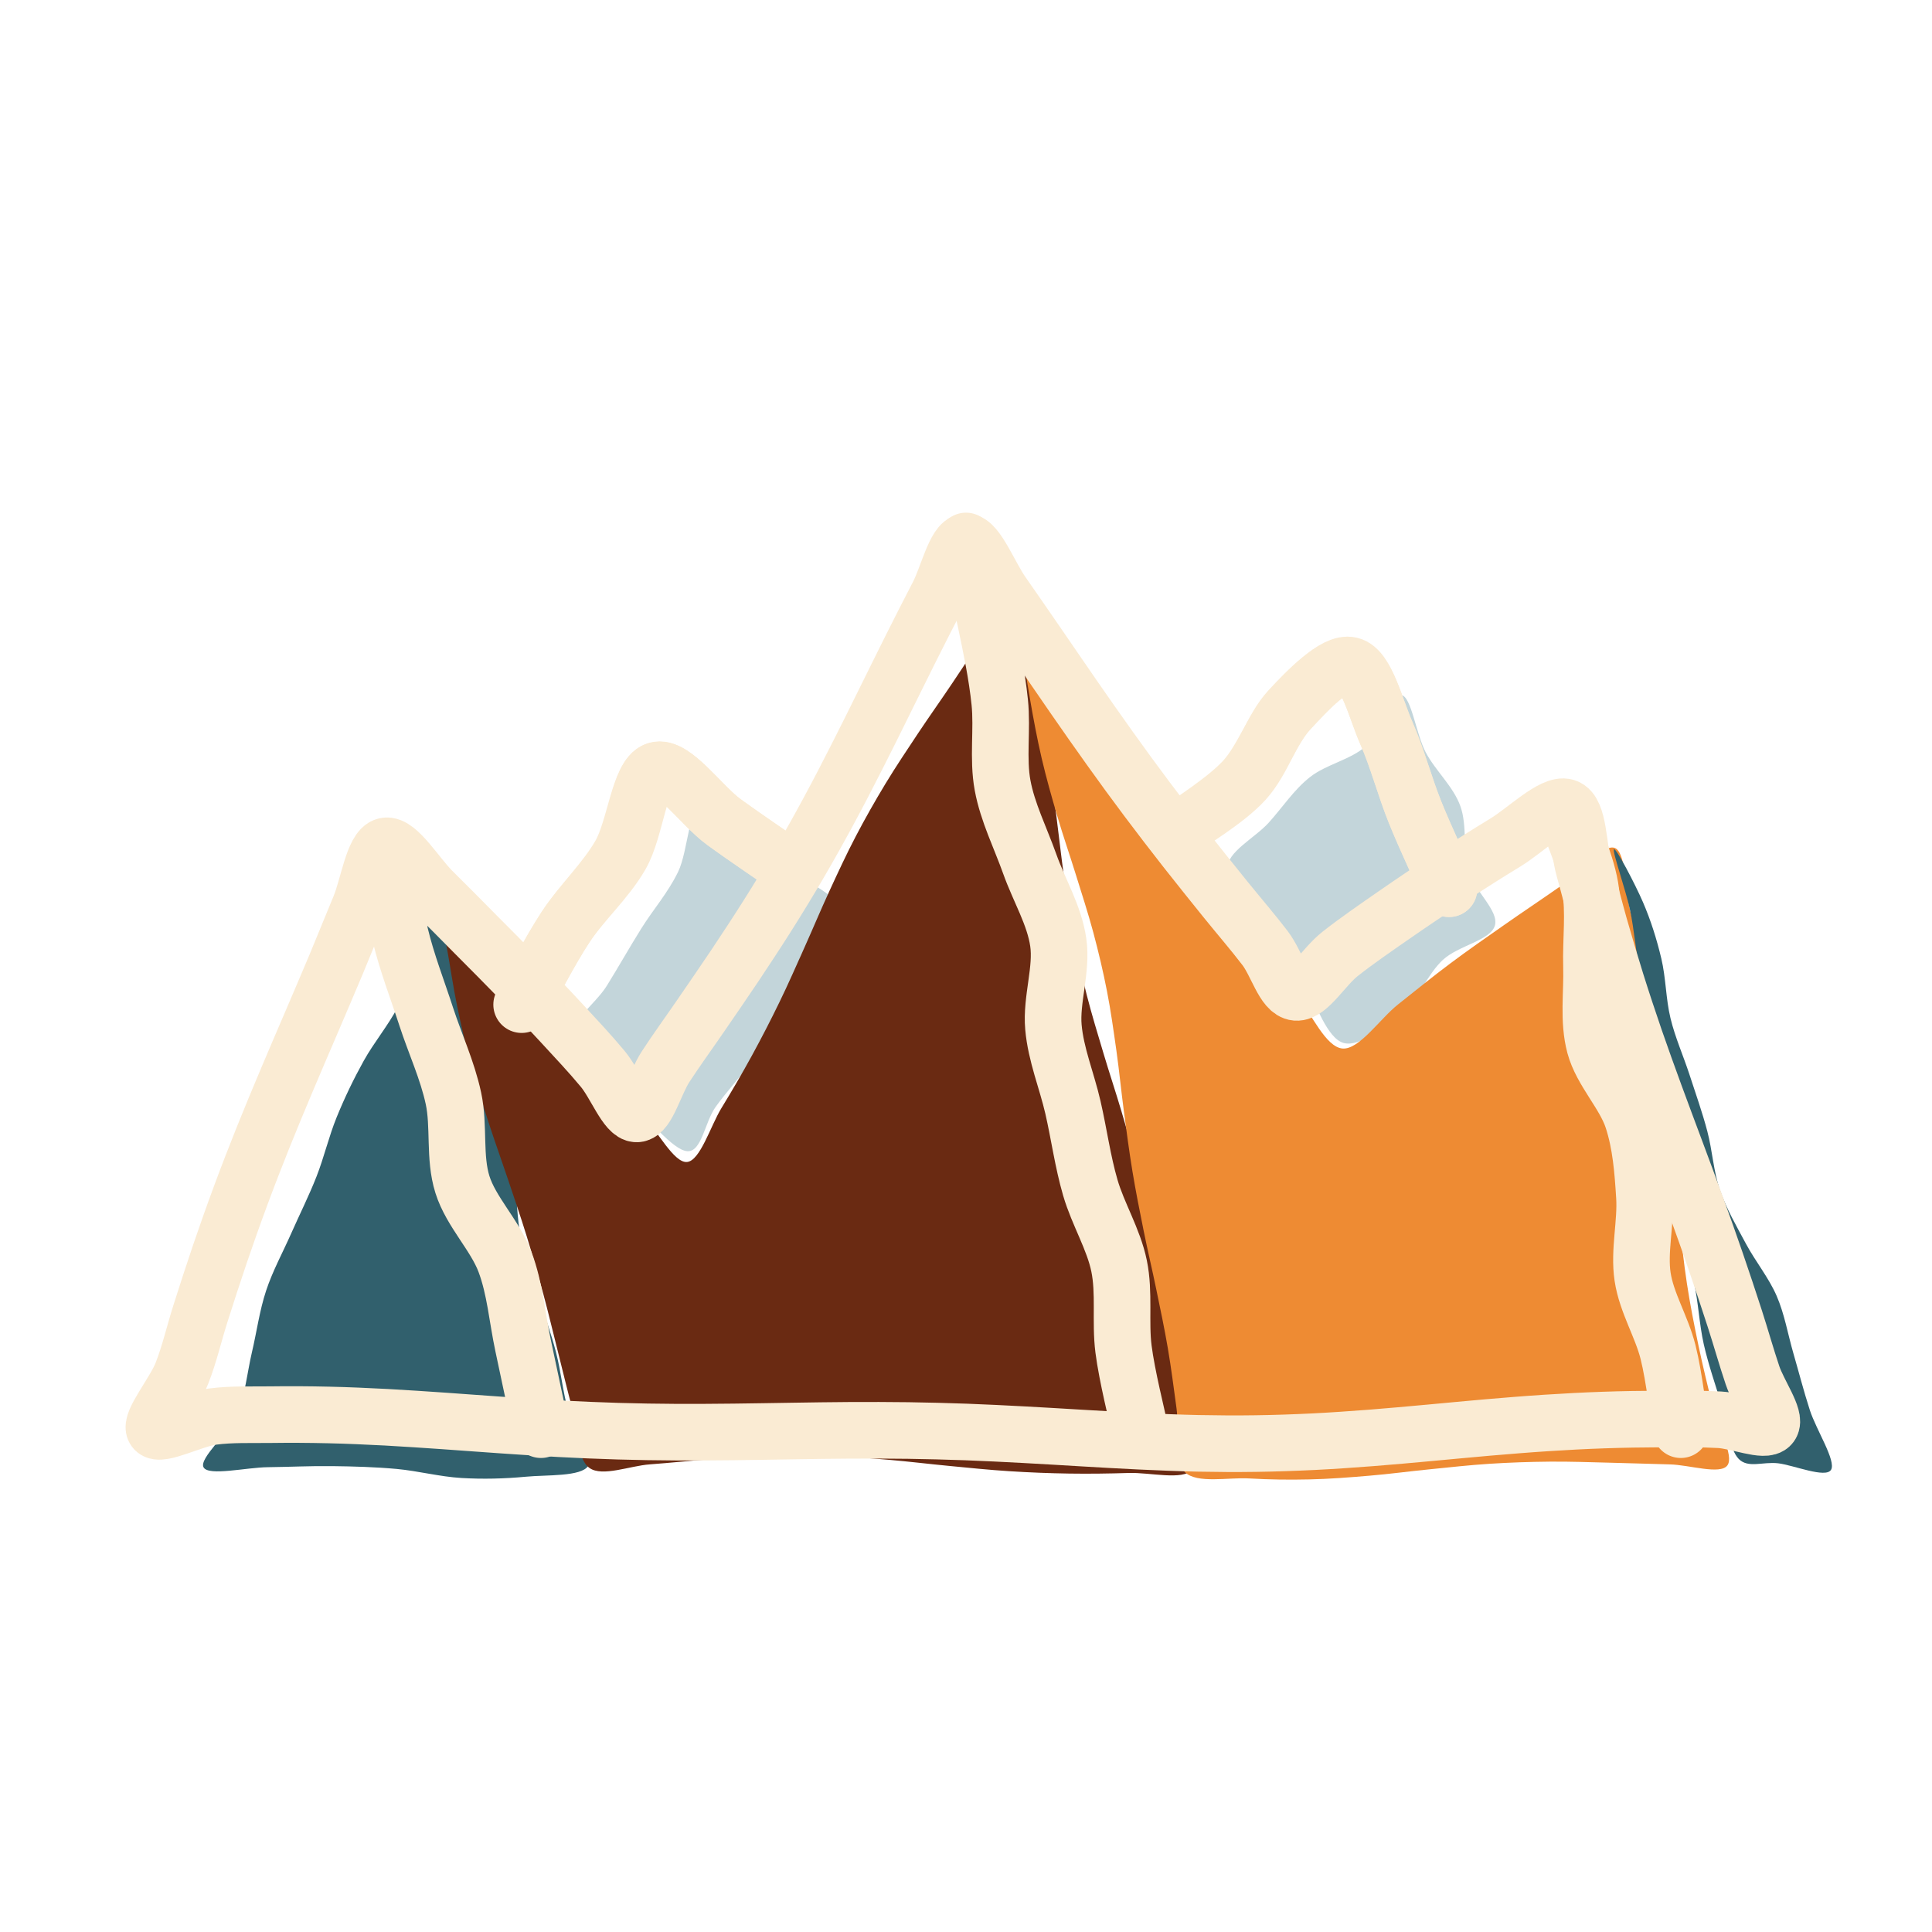
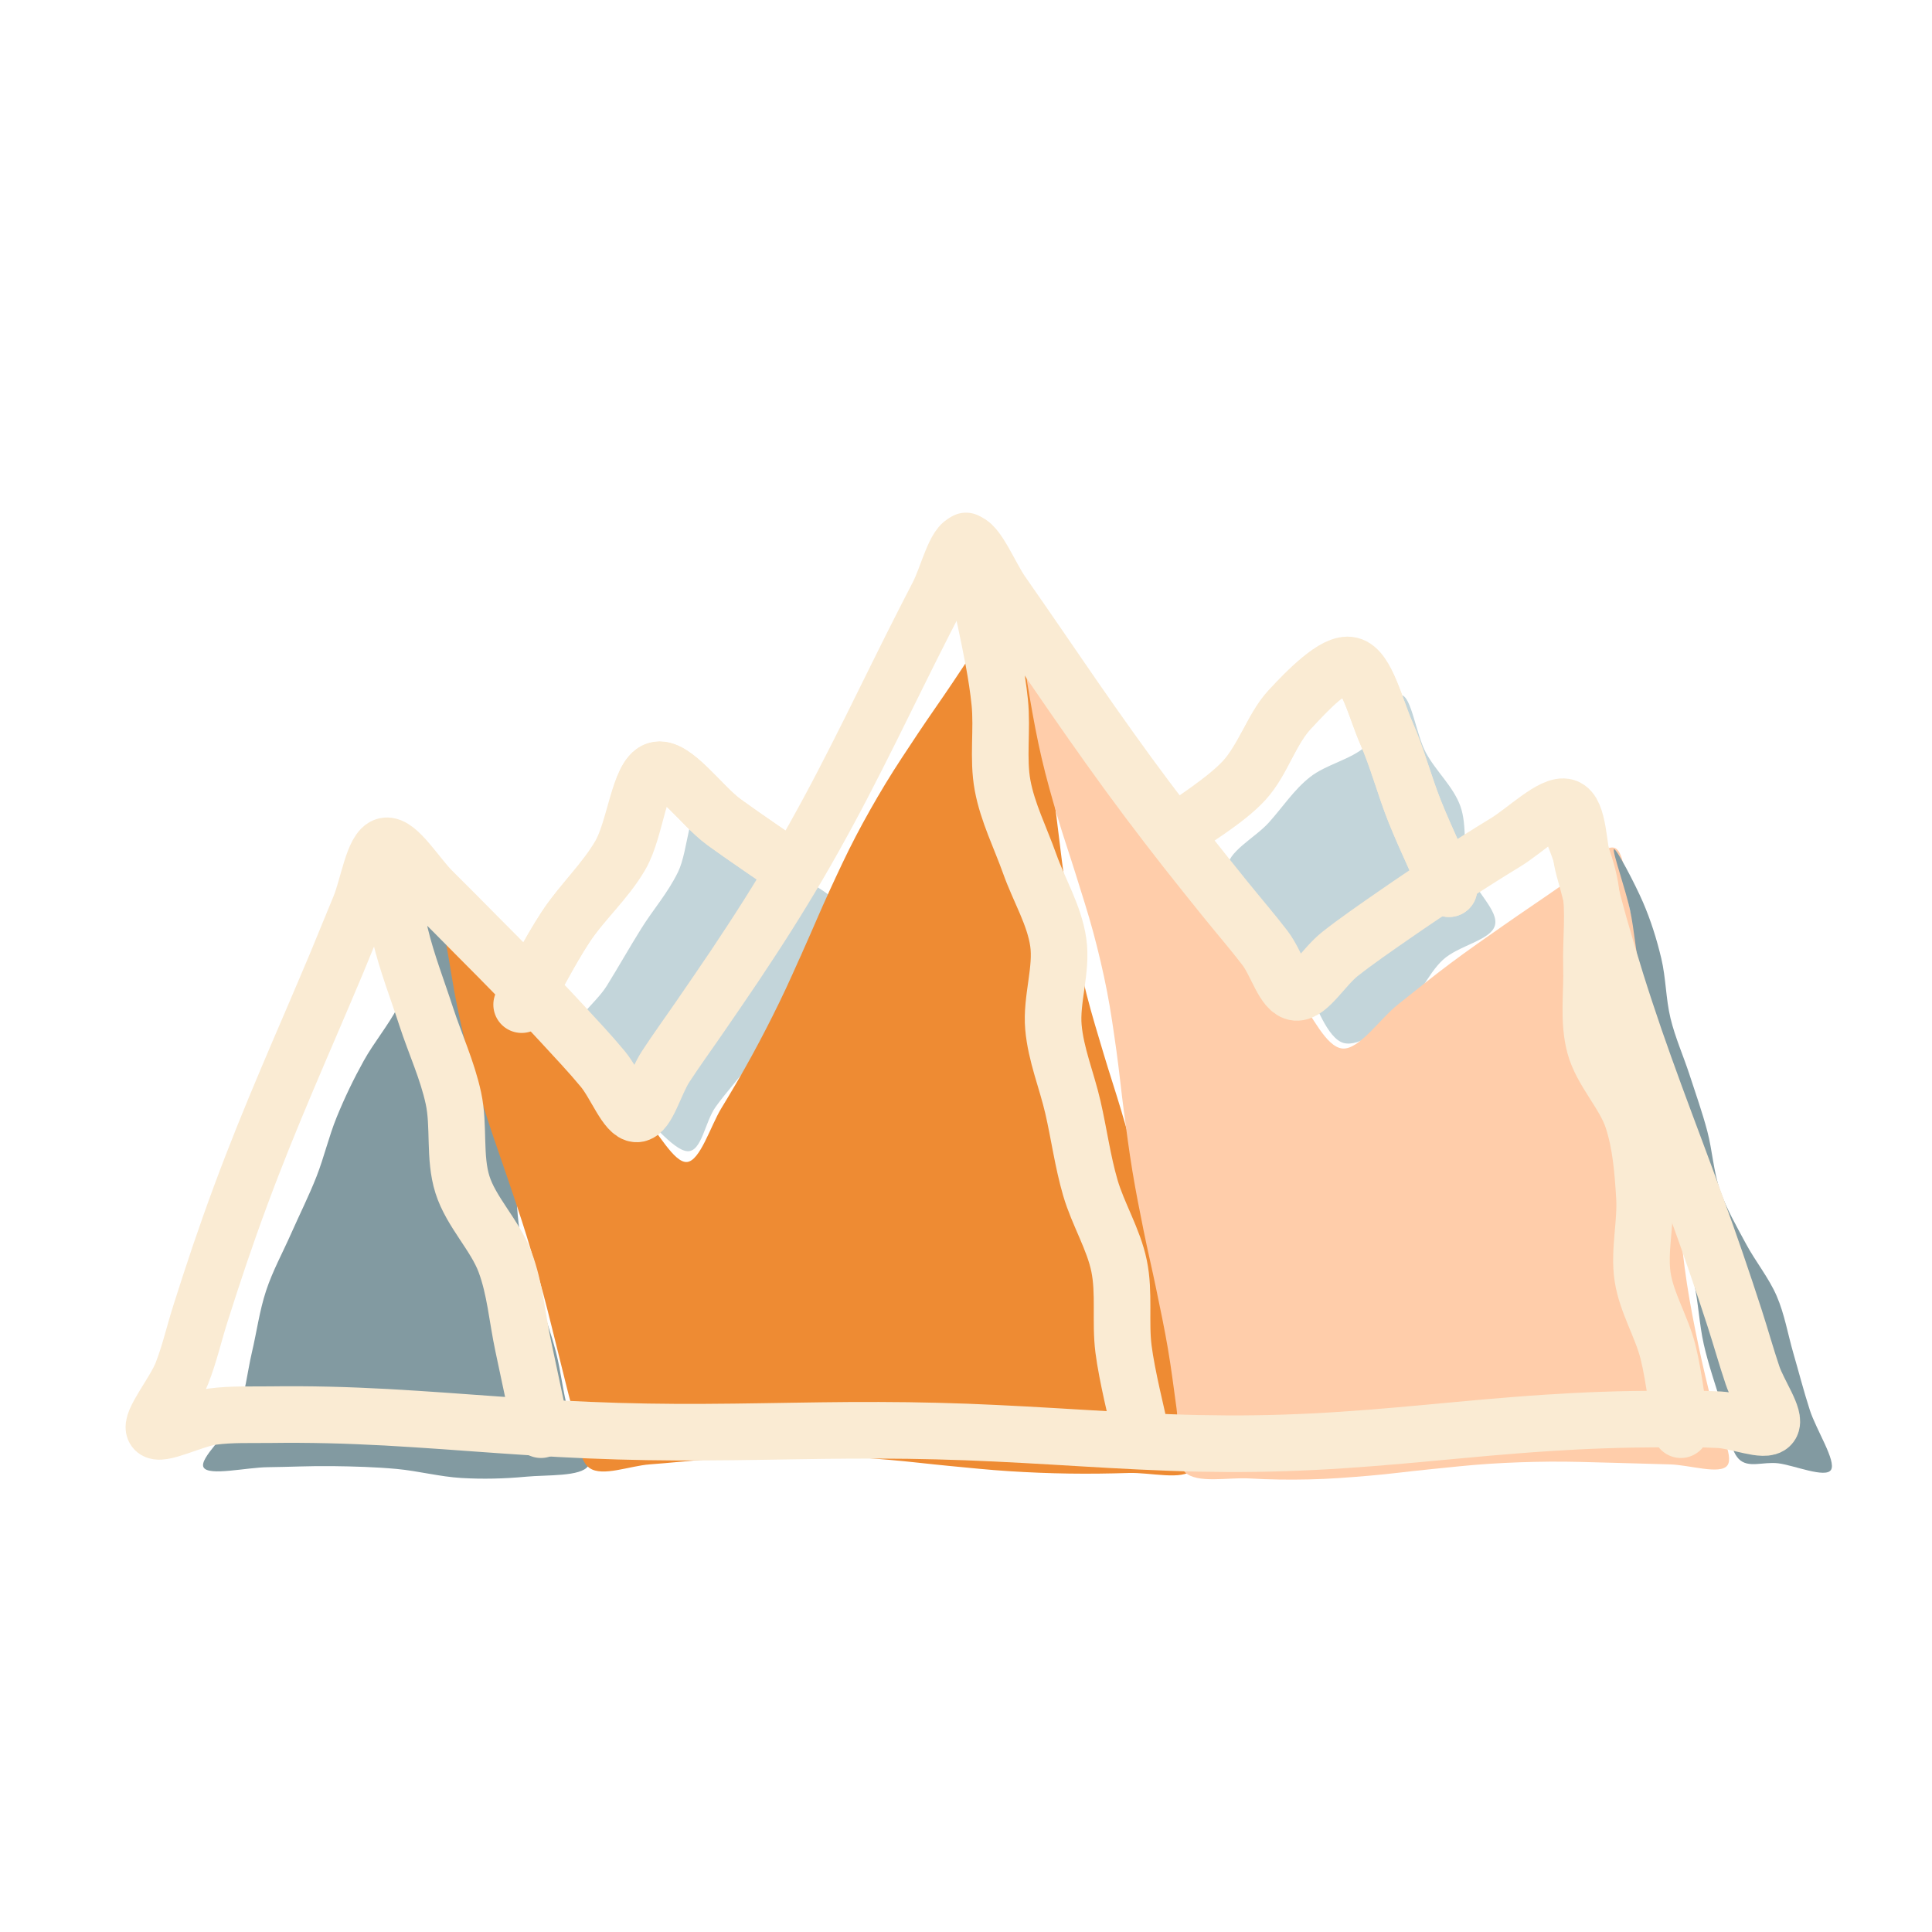
<svg xmlns="http://www.w3.org/2000/svg" viewBox="0 0 512 512" role="img" aria-label="Foothills Labs — beacon colourway">
  <path d="M 138.24 266.24 C 137.27 261.18 144.69 256.28 147.81 251.24 C 150.94 246.20 153.84 241.03 156.99 236.00 C 160.13 230.97 163.89 226.79 166.69 221.08 C 169.49 215.36 169.58 202.30 173.79 201.73 C 178.00 201.17 185.98 212.89 191.93 217.70 C 197.88 222.50 208.19 226.44 209.48 230.56 C 210.77 234.69 202.03 237.85 199.65 242.43 C 197.28 247.02 197.44 253.31 195.23 258.07 C 193.03 262.83 189.52 266.79 186.42 271.00 C 183.33 275.21 179.53 279.33 176.65 283.34 C 173.77 287.35 172.96 295.37 169.12 295.08 C 165.29 294.78 158.77 286.38 153.62 281.58 C 148.48 276.77 139.21 271.30 138.24 266.24 Z" fill="#C3D5DA" stroke="none" transform="translate(13 10)" />
  <path d="M 312.32 220.16 C 312.01 215.86 319.58 212.06 323.22 208.02 C 326.87 203.99 329.87 199.31 334.17 195.93 C 338.46 192.54 344.97 191.34 349.00 187.72 C 353.03 184.10 355.73 173.94 358.37 174.22 C 361.01 174.50 362.25 184.52 364.85 189.42 C 367.46 194.32 372.13 198.40 374.01 203.63 C 375.89 208.85 374.62 215.49 376.14 220.77 C 377.67 226.04 384.30 231.34 383.16 235.28 C 382.03 239.22 373.45 240.56 369.34 244.41 C 365.22 248.26 362.88 254.74 358.49 258.40 C 354.10 262.06 347.28 267.64 343.01 266.38 C 338.74 265.12 335.83 256.27 332.85 250.85 C 329.86 245.42 328.51 238.95 325.09 233.83 C 321.67 228.72 312.63 224.46 312.32 220.16 Z" fill="#C3D5DA" stroke="none" transform="translate(13 10)" />
  <g fill="none" stroke="#FAEBD3" stroke-width="15.0" stroke-linecap="round" stroke-linejoin="round">
    <path d="M 138.24 266.24 C 140.19 262.80 145.60 252.23 149.94 245.62 C 154.29 239.00 160.30 233.45 164.30 226.54 C 168.29 219.64 169.33 205.64 173.92 204.19 C 178.51 202.74 185.84 213.46 191.84 217.83 C 197.84 222.20 206.91 228.30 209.92 230.40" />
    <path d="M 312.32 220.16 C 315.20 217.92 324.70 212.06 329.61 206.73 C 334.52 201.40 337.07 193.26 341.79 188.19 C 346.51 183.12 353.65 175.28 357.92 176.31 C 362.19 177.34 364.56 187.88 367.41 194.36 C 370.26 200.85 372.26 208.36 375.02 215.22 C 377.79 222.08 382.50 232.14 384.00 235.52" />
  </g>
-   <path d="M 40.96 378.88 C 39.60 376.52 47.75 369.72 49.88 364.63 C 52.02 359.55 52.49 353.80 53.76 348.37 C 55.04 342.94 55.78 337.30 57.52 332.05 C 59.25 326.80 61.93 321.94 64.16 316.89 C 66.39 311.84 68.88 306.90 70.89 301.77 C 72.90 296.63 74.14 291.19 76.22 286.08 C 78.30 280.97 80.69 275.99 83.39 271.13 C 86.09 266.27 89.83 261.82 92.40 256.92 C 94.98 252.01 97.19 246.88 98.85 241.68 C 100.52 236.48 101.07 225.88 102.40 225.69 C 103.73 225.51 105.45 235.50 106.83 240.55 C 108.20 245.60 109.06 250.93 110.65 255.98 C 112.25 261.04 114.58 265.90 116.42 270.90 C 118.26 275.89 120.51 280.78 121.68 285.95 C 122.84 291.12 122.86 296.60 123.42 301.94 C 123.97 307.27 123.99 312.75 125.02 317.96 C 126.06 323.17 128.08 328.11 129.64 333.18 C 131.19 338.25 133.02 343.25 134.35 348.38 C 135.68 353.51 136.17 358.95 137.60 363.96 C 139.02 368.98 144.77 375.58 142.88 378.48 C 141.00 381.38 131.90 380.81 126.29 381.35 C 120.68 381.88 114.92 382.02 109.23 381.68 C 103.54 381.34 97.85 379.82 92.16 379.29 C 86.47 378.77 80.78 378.61 75.09 378.54 C 69.40 378.46 63.72 378.76 58.03 378.82 C 52.34 378.87 42.32 381.24 40.96 378.88 Z" fill="#31606D" stroke="none" transform="translate(13 10)" />
-   <path d="M 102.40 225.28 C 103.52 224.87 108.71 234.25 112.13 238.49 C 115.55 242.73 119.24 246.73 122.94 250.70 C 126.64 254.68 130.51 258.51 134.34 262.36 C 138.17 266.22 142.11 269.98 145.94 273.84 C 149.76 277.71 153.44 281.53 157.29 285.55 C 161.15 289.56 165.59 298.25 169.06 297.94 C 172.54 297.64 175.30 288.41 178.15 283.72 C 181.01 279.04 183.64 274.53 186.21 269.84 C 188.78 265.14 191.23 260.38 193.57 255.56 C 195.92 250.74 198.07 245.81 200.27 240.91 C 202.47 236.01 204.54 231.03 206.79 226.16 C 209.04 221.28 211.29 216.41 213.77 211.67 C 216.25 206.92 218.89 202.27 221.66 197.69 C 224.43 193.11 227.43 188.66 230.39 184.19 C 233.36 179.73 236.49 175.35 239.47 170.89 C 242.44 166.42 245.52 161.92 248.26 157.42 C 251.01 152.92 254.17 143.60 255.92 143.88 C 257.67 144.16 257.74 153.97 258.76 159.12 C 259.78 164.27 261.03 169.55 262.03 174.78 C 263.04 180.02 263.97 185.27 264.79 190.55 C 265.61 195.82 266.27 201.13 266.97 206.42 C 267.66 211.72 268.22 217.05 268.98 222.33 C 269.74 227.62 270.50 232.90 271.51 238.14 C 272.52 243.38 273.70 248.58 275.02 253.76 C 276.34 258.93 277.92 264.06 279.45 269.19 C 280.98 274.33 282.69 279.43 284.21 284.56 C 285.72 289.70 287.25 294.84 288.54 300.02 C 289.84 305.20 290.98 310.41 292.00 315.64 C 293.02 320.88 293.82 326.16 294.66 331.42 C 295.50 336.69 296.20 341.99 297.05 347.26 C 297.91 352.53 298.81 357.65 299.77 363.03 C 300.74 368.40 305.11 376.62 302.85 379.50 C 300.59 382.39 291.63 380.18 286.21 380.35 C 280.79 380.52 275.63 380.59 270.34 380.51 C 265.05 380.43 259.75 380.22 254.46 379.88 C 249.17 379.55 243.88 378.99 238.59 378.49 C 233.30 377.99 228.01 377.33 222.72 376.88 C 217.43 376.44 212.14 376.00 206.85 375.82 C 201.56 375.64 196.27 375.64 190.98 375.79 C 185.69 375.94 180.39 376.36 175.10 376.73 C 169.81 377.11 164.54 377.68 159.23 378.07 C 153.92 378.45 146.65 381.44 143.24 379.04 C 139.82 376.64 140.15 368.79 138.76 363.66 C 137.36 358.52 136.16 353.38 134.86 348.24 C 133.56 343.10 132.34 337.94 130.96 332.83 C 129.58 327.71 128.12 322.62 126.56 317.55 C 125.00 312.48 123.26 307.46 121.58 302.43 C 119.89 297.39 118.07 292.39 116.44 287.34 C 114.81 282.29 113.19 277.24 111.81 272.13 C 110.43 267.01 109.22 261.85 108.15 256.65 C 107.07 251.45 106.34 246.17 105.38 240.94 C 104.43 235.71 101.28 225.69 102.40 225.28 Z" fill="#6A2A12" stroke="none" transform="translate(13 10)" />
-   <path d="M 256.00 143.36 C 257.46 142.89 262.93 152.12 266.33 156.55 C 269.72 160.98 273.04 165.46 276.37 169.94 C 279.69 174.42 283.08 178.86 286.26 183.44 C 289.44 188.02 292.52 192.67 295.47 197.42 C 298.41 202.17 301.15 207.06 303.94 211.92 C 306.74 216.77 309.37 221.74 312.23 226.55 C 315.09 231.36 317.97 236.15 321.10 240.77 C 324.23 245.39 327.37 249.76 330.99 254.27 C 334.61 258.79 338.39 267.55 342.81 267.87 C 347.23 268.19 352.74 259.94 357.50 256.18 C 362.26 252.41 366.67 248.81 371.38 245.29 C 376.08 241.77 380.91 238.43 385.72 235.06 C 390.53 231.69 395.38 228.46 400.23 225.07 C 405.09 221.67 411.72 213.66 414.84 214.69 C 417.97 215.71 417.59 225.75 418.98 231.20 C 420.36 236.65 421.85 241.97 423.16 247.38 C 424.46 252.79 425.78 258.19 426.80 263.65 C 427.83 269.12 428.65 274.62 429.32 280.14 C 429.98 285.67 430.35 291.26 430.81 296.82 C 431.27 302.39 431.54 307.99 432.08 313.54 C 432.62 319.10 433.21 324.64 434.05 330.14 C 434.88 335.63 435.96 341.08 437.10 346.52 C 438.24 351.96 439.60 357.47 440.88 362.78 C 442.16 368.08 446.66 375.80 444.77 378.35 C 442.87 380.90 434.71 378.20 429.51 378.08 C 424.31 377.95 418.89 377.75 413.58 377.63 C 408.27 377.50 402.96 377.30 397.65 377.35 C 392.34 377.40 387.03 377.58 381.72 377.92 C 376.41 378.26 371.11 378.86 365.80 379.39 C 360.49 379.91 355.18 380.64 349.87 381.08 C 344.56 381.53 339.25 381.95 333.94 382.06 C 328.63 382.18 323.49 382.12 318.01 381.80 C 312.52 381.48 304.23 383.25 301.03 380.15 C 297.83 377.06 299.55 368.68 298.79 363.22 C 298.04 357.76 297.40 352.63 296.50 347.37 C 295.61 342.11 294.50 336.89 293.42 331.67 C 292.35 326.44 291.10 321.25 290.05 316.02 C 288.99 310.80 287.96 305.57 287.09 300.30 C 286.22 295.04 285.54 289.74 284.83 284.44 C 284.13 279.14 283.61 273.81 282.87 268.52 C 282.12 263.23 281.39 257.94 280.37 252.71 C 279.35 247.47 278.12 242.28 276.74 237.12 C 275.36 231.95 273.67 226.85 272.09 221.72 C 270.50 216.60 268.73 211.51 267.22 206.37 C 265.71 201.24 264.25 196.09 263.04 190.89 C 261.83 185.69 260.86 180.45 259.95 175.19 C 259.04 169.94 258.24 164.66 257.58 159.35 C 256.93 154.05 254.54 143.83 256.00 143.36 Z" fill="#EE8B33" stroke="none" transform="translate(13 10)" />
-   <path d="M 414.72 215.04 C 415.29 214.68 420.30 224.23 422.39 229.06 C 424.48 233.89 426.05 238.90 427.27 244.03 C 428.49 249.17 428.46 254.73 429.70 259.85 C 430.94 264.98 433.10 269.79 434.73 274.78 C 436.35 279.77 438.12 284.72 439.46 289.81 C 440.80 294.90 441.08 300.36 442.78 305.32 C 444.49 310.29 447.18 314.91 449.69 319.60 C 452.20 324.29 455.75 328.62 457.84 333.45 C 459.93 338.29 460.79 343.54 462.25 348.59 C 463.72 353.64 464.97 358.58 466.64 363.74 C 468.31 368.89 473.65 377.16 472.25 379.51 C 470.85 381.85 462.32 378.27 458.24 377.79 C 454.16 377.31 450.27 379.19 447.77 376.62 C 445.27 374.04 444.78 367.39 443.24 362.33 C 441.70 357.27 439.75 351.68 438.52 346.26 C 437.30 340.83 437.11 335.21 435.89 329.79 C 434.66 324.37 432.54 319.11 431.17 313.72 C 429.80 308.32 428.18 302.97 427.66 297.41 C 427.13 291.86 428.26 286.00 428.02 280.39 C 427.78 274.78 427.28 269.22 426.22 263.76 C 425.16 258.31 422.87 253.09 421.66 247.66 C 420.45 242.23 420.14 236.64 418.98 231.20 C 417.83 225.76 414.15 215.40 414.72 215.04 Z" fill="#31606D" stroke="none" transform="translate(13 10)" />
+   <path d="M 40.96 378.88 C 39.60 376.52 47.75 369.72 49.88 364.63 C 52.02 359.55 52.49 353.80 53.76 348.37 C 55.04 342.94 55.78 337.30 57.52 332.05 C 59.25 326.80 61.93 321.94 64.16 316.89 C 66.39 311.84 68.88 306.90 70.89 301.77 C 72.90 296.63 74.14 291.19 76.22 286.08 C 78.30 280.97 80.69 275.99 83.39 271.13 C 86.09 266.27 89.83 261.82 92.40 256.92 C 94.98 252.01 97.19 246.88 98.85 241.68 C 100.52 236.48 101.07 225.88 102.40 225.69 C 103.73 225.51 105.45 235.50 106.83 240.55 C 108.20 245.60 109.06 250.93 110.65 255.98 C 112.25 261.04 114.58 265.90 116.42 270.90 C 118.26 275.89 120.51 280.78 121.68 285.95 C 122.84 291.12 122.86 296.60 123.42 301.94 C 123.97 307.27 123.99 312.75 125.02 317.96 C 126.06 323.17 128.08 328.11 129.64 333.18 C 131.19 338.25 133.02 343.25 134.35 348.38 C 135.68 353.51 136.17 358.95 137.60 363.96 C 139.02 368.98 144.77 375.58 142.88 378.48 C 141.00 381.38 131.90 380.81 126.29 381.35 C 120.68 381.88 114.92 382.02 109.23 381.68 C 103.54 381.34 97.85 379.82 92.16 379.29 C 86.47 378.77 80.78 378.61 75.09 378.54 C 69.40 378.46 63.72 378.76 58.03 378.82 C 52.34 378.87 42.32 381.24 40.96 378.88 Z" fill="#829AA1" stroke="none" transform="translate(13 10)" />
+   <path d="M 102.40 225.28 C 103.52 224.87 108.71 234.25 112.13 238.49 C 115.55 242.73 119.24 246.73 122.94 250.70 C 126.64 254.68 130.51 258.51 134.34 262.36 C 138.17 266.22 142.11 269.98 145.94 273.84 C 149.76 277.71 153.44 281.53 157.29 285.55 C 161.15 289.56 165.59 298.25 169.06 297.94 C 172.54 297.64 175.30 288.41 178.15 283.72 C 181.01 279.04 183.64 274.53 186.21 269.84 C 188.78 265.14 191.23 260.38 193.57 255.56 C 195.92 250.74 198.07 245.81 200.27 240.91 C 202.47 236.01 204.54 231.03 206.79 226.16 C 209.04 221.28 211.29 216.41 213.77 211.67 C 216.25 206.92 218.89 202.27 221.66 197.69 C 224.43 193.11 227.43 188.66 230.39 184.19 C 233.36 179.73 236.49 175.35 239.47 170.89 C 242.44 166.42 245.52 161.92 248.26 157.42 C 251.01 152.92 254.17 143.60 255.92 143.88 C 257.67 144.16 257.74 153.97 258.76 159.12 C 259.78 164.27 261.03 169.55 262.03 174.78 C 263.04 180.02 263.97 185.27 264.79 190.55 C 265.61 195.82 266.27 201.13 266.97 206.42 C 267.66 211.72 268.22 217.05 268.98 222.33 C 269.74 227.62 270.50 232.90 271.51 238.14 C 272.52 243.38 273.70 248.58 275.02 253.76 C 276.34 258.93 277.92 264.06 279.45 269.19 C 280.98 274.33 282.69 279.43 284.21 284.56 C 285.72 289.70 287.25 294.84 288.54 300.02 C 289.84 305.20 290.98 310.41 292.00 315.64 C 293.02 320.88 293.82 326.16 294.66 331.42 C 295.50 336.69 296.20 341.99 297.05 347.26 C 297.91 352.53 298.81 357.65 299.77 363.03 C 300.74 368.40 305.11 376.62 302.85 379.50 C 300.59 382.39 291.63 380.18 286.21 380.35 C 280.79 380.52 275.63 380.59 270.34 380.51 C 265.05 380.43 259.75 380.22 254.46 379.88 C 249.17 379.55 243.88 378.99 238.59 378.49 C 233.30 377.99 228.01 377.33 222.72 376.88 C 217.43 376.44 212.14 376.00 206.85 375.82 C 201.56 375.64 196.27 375.64 190.98 375.79 C 185.69 375.94 180.39 376.36 175.10 376.73 C 169.81 377.11 164.54 377.68 159.23 378.07 C 153.92 378.45 146.65 381.44 143.24 379.04 C 139.82 376.64 140.15 368.79 138.76 363.66 C 137.36 358.52 136.16 353.38 134.86 348.24 C 133.56 343.10 132.34 337.94 130.96 332.83 C 129.58 327.71 128.12 322.62 126.56 317.55 C 125.00 312.48 123.26 307.46 121.58 302.43 C 119.89 297.39 118.07 292.39 116.44 287.34 C 114.81 282.29 113.19 277.24 111.81 272.13 C 110.43 267.01 109.22 261.85 108.15 256.65 C 107.07 251.45 106.34 246.17 105.38 240.94 C 104.43 235.71 101.28 225.69 102.40 225.28 Z" fill="#EE8B33" stroke="none" transform="translate(13 10)" />
+   <path d="M 256.00 143.36 C 257.46 142.89 262.93 152.12 266.33 156.55 C 269.72 160.98 273.04 165.46 276.37 169.94 C 279.69 174.42 283.08 178.86 286.26 183.44 C 289.44 188.02 292.52 192.67 295.47 197.42 C 298.41 202.17 301.15 207.06 303.94 211.92 C 306.74 216.77 309.37 221.74 312.23 226.55 C 315.09 231.36 317.97 236.15 321.10 240.77 C 324.23 245.39 327.37 249.76 330.99 254.27 C 334.61 258.79 338.39 267.55 342.81 267.87 C 347.23 268.19 352.74 259.94 357.50 256.18 C 362.26 252.41 366.67 248.81 371.38 245.29 C 376.08 241.77 380.91 238.43 385.72 235.06 C 390.53 231.69 395.38 228.46 400.23 225.07 C 405.09 221.67 411.72 213.66 414.84 214.69 C 417.97 215.71 417.59 225.75 418.98 231.20 C 420.36 236.65 421.85 241.97 423.16 247.38 C 424.46 252.79 425.78 258.19 426.80 263.65 C 427.83 269.12 428.65 274.62 429.32 280.14 C 429.98 285.67 430.35 291.26 430.81 296.82 C 431.27 302.39 431.54 307.99 432.08 313.54 C 432.62 319.10 433.21 324.64 434.05 330.14 C 434.88 335.63 435.96 341.08 437.10 346.52 C 438.24 351.96 439.60 357.47 440.88 362.78 C 442.16 368.08 446.66 375.80 444.77 378.35 C 442.87 380.90 434.71 378.20 429.51 378.08 C 424.31 377.95 418.89 377.75 413.58 377.63 C 408.27 377.50 402.96 377.30 397.65 377.35 C 392.34 377.40 387.03 377.58 381.72 377.92 C 376.41 378.26 371.11 378.86 365.80 379.39 C 360.49 379.91 355.18 380.64 349.87 381.08 C 344.56 381.53 339.25 381.95 333.94 382.06 C 328.63 382.18 323.49 382.12 318.01 381.80 C 312.52 381.48 304.23 383.25 301.03 380.15 C 297.83 377.06 299.55 368.68 298.79 363.22 C 298.04 357.76 297.40 352.63 296.50 347.37 C 295.61 342.11 294.50 336.89 293.42 331.67 C 292.35 326.44 291.10 321.25 290.05 316.02 C 288.99 310.80 287.96 305.57 287.09 300.30 C 286.22 295.04 285.54 289.74 284.83 284.44 C 284.13 279.14 283.61 273.81 282.87 268.52 C 282.12 263.23 281.39 257.94 280.37 252.71 C 279.35 247.47 278.12 242.28 276.74 237.12 C 275.36 231.95 273.67 226.85 272.09 221.72 C 270.50 216.60 268.73 211.51 267.22 206.37 C 265.71 201.24 264.25 196.09 263.04 190.89 C 261.83 185.69 260.86 180.45 259.95 175.19 C 259.04 169.94 258.24 164.66 257.58 159.35 C 256.93 154.05 254.54 143.83 256.00 143.36 Z" fill="#FFCDAA" stroke="none" transform="translate(13 10)" />
+   <path d="M 414.72 215.04 C 415.29 214.68 420.30 224.23 422.39 229.06 C 424.48 233.89 426.05 238.90 427.27 244.03 C 428.49 249.17 428.46 254.73 429.70 259.85 C 430.94 264.98 433.10 269.79 434.73 274.78 C 436.35 279.77 438.12 284.72 439.46 289.81 C 440.80 294.90 441.08 300.36 442.78 305.32 C 444.49 310.29 447.18 314.91 449.69 319.60 C 452.20 324.29 455.75 328.62 457.84 333.45 C 459.93 338.29 460.79 343.54 462.25 348.59 C 463.72 353.64 464.97 358.58 466.64 363.74 C 468.31 368.89 473.65 377.16 472.25 379.51 C 470.85 381.85 462.32 378.27 458.24 377.79 C 454.16 377.31 450.27 379.19 447.77 376.62 C 445.27 374.04 444.78 367.39 443.24 362.33 C 441.70 357.27 439.75 351.68 438.52 346.26 C 437.30 340.83 437.11 335.21 435.89 329.79 C 434.66 324.37 432.54 319.11 431.17 313.72 C 429.80 308.32 428.18 302.97 427.66 297.41 C 427.13 291.86 428.26 286.00 428.02 280.39 C 427.78 274.78 427.28 269.22 426.22 263.76 C 425.16 258.31 422.87 253.09 421.66 247.66 C 420.45 242.23 420.14 236.64 418.98 231.20 C 417.83 225.76 414.15 215.40 414.72 215.04 Z" fill="#829AA1" stroke="none" transform="translate(13 10)" />
  <g fill="none" stroke="#FAEBD3" stroke-width="15.0" stroke-linecap="round" stroke-linejoin="round">
    <path d="M 40.96 378.88 C 39.61 376.97 46.17 369.08 48.20 363.96 C 50.22 358.83 51.44 353.38 53.12 348.11 C 54.80 342.84 56.49 337.58 58.27 332.35 C 60.05 327.13 61.89 321.92 63.81 316.75 C 65.72 311.58 67.72 306.44 69.77 301.32 C 71.82 296.20 73.95 291.11 76.09 286.03 C 78.22 280.94 80.43 275.88 82.59 270.81 C 84.75 265.73 86.94 260.67 89.07 255.58 C 91.20 250.50 93.17 245.51 95.36 240.28 C 97.54 235.05 98.97 224.86 102.18 224.18 C 105.40 223.49 110.64 232.24 114.64 236.16 C 118.63 240.09 122.32 243.86 126.15 247.72 C 129.98 251.58 133.83 255.42 137.61 259.33 C 141.39 263.23 145.16 267.15 148.84 271.14 C 152.53 275.14 156.42 279.27 159.74 283.28 C 163.06 287.28 166.00 295.29 168.77 295.20 C 171.55 295.10 173.58 287.00 176.37 282.71 C 179.16 278.42 182.47 273.87 185.51 269.44 C 188.54 265.01 191.61 260.60 194.59 256.14 C 197.56 251.68 200.52 247.20 203.38 242.67 C 206.24 238.14 209.03 233.58 211.73 228.96 C 214.43 224.34 217.04 219.67 219.58 214.96 C 222.13 210.26 224.58 205.49 227.01 200.72 C 229.45 195.96 231.81 191.14 234.19 186.34 C 236.58 181.55 238.92 176.73 241.33 171.94 C 243.73 167.15 246.17 162.35 248.62 157.63 C 251.07 152.90 253.19 143.67 256.00 143.58 C 258.82 143.50 262.36 152.56 265.53 157.11 C 268.71 161.66 271.89 166.28 275.05 170.87 C 278.22 175.46 281.35 180.08 284.53 184.66 C 287.71 189.24 290.90 193.82 294.15 198.35 C 297.39 202.89 300.68 207.40 304.03 211.86 C 307.37 216.32 310.78 220.74 314.22 225.14 C 317.67 229.54 321.18 233.88 324.68 238.24 C 328.19 242.59 332.11 247.13 335.25 251.25 C 338.39 255.38 340.19 262.72 343.50 262.99 C 346.81 263.25 350.79 256.23 355.11 252.82 C 359.42 249.41 364.58 245.87 369.40 242.52 C 374.22 239.17 379.10 235.90 384.03 232.69 C 388.96 229.49 393.79 226.41 398.95 223.27 C 404.11 220.14 411.53 212.78 414.99 213.90 C 418.45 215.01 418.24 224.76 419.71 229.98 C 421.18 235.20 422.39 240.16 423.82 245.22 C 425.26 250.28 426.75 255.32 428.32 260.33 C 429.89 265.34 431.55 270.32 433.25 275.29 C 434.96 280.25 436.75 285.19 438.55 290.12 C 440.35 295.05 442.21 299.97 444.04 304.89 C 445.86 309.81 447.71 314.73 449.50 319.67 C 451.29 324.60 453.06 329.55 454.76 334.51 C 456.47 339.48 458.12 344.46 459.74 349.46 C 461.35 354.45 462.85 359.79 464.44 364.49 C 466.03 369.20 470.74 375.71 469.28 377.67 C 467.82 379.63 460.51 376.52 455.68 376.25 C 450.85 375.98 445.44 376.04 440.32 376.05 C 435.20 376.07 430.08 376.15 424.96 376.33 C 419.84 376.50 414.72 376.78 409.60 377.11 C 404.48 377.44 399.36 377.87 394.24 378.30 C 389.12 378.74 384.00 379.25 378.88 379.71 C 373.76 380.17 368.64 380.66 363.52 381.05 C 358.40 381.44 353.28 381.81 348.16 382.06 C 343.04 382.31 337.92 382.49 332.80 382.56 C 327.68 382.64 322.56 382.60 317.44 382.50 C 312.32 382.39 307.20 382.18 302.08 381.94 C 296.96 381.71 291.84 381.39 286.72 381.10 C 281.60 380.81 276.48 380.47 271.36 380.21 C 266.24 379.94 261.12 379.68 256.00 379.49 C 250.88 379.31 245.76 379.17 240.64 379.10 C 235.52 379.03 230.40 379.03 225.28 379.05 C 220.16 379.07 215.04 379.17 209.92 379.24 C 204.80 379.31 199.68 379.42 194.56 379.47 C 189.44 379.52 184.32 379.57 179.20 379.54 C 174.08 379.51 168.96 379.43 163.84 379.28 C 158.72 379.13 153.60 378.91 148.48 378.64 C 143.36 378.37 138.24 378.02 133.12 377.67 C 128.00 377.33 122.88 376.92 117.76 376.57 C 112.64 376.23 107.52 375.86 102.40 375.59 C 97.28 375.33 92.16 375.09 87.04 374.98 C 81.92 374.86 76.80 374.83 71.68 374.90 C 66.56 374.97 61.44 374.74 56.32 375.41 C 51.20 376.07 42.31 380.79 40.96 378.88 Z" />
    <path d="M 102.40 225.28 C 103.01 229.03 104.32 240.44 106.08 247.80 C 107.84 255.17 110.63 262.26 112.97 269.47 C 115.32 276.68 118.57 283.64 120.16 291.05 C 121.76 298.46 120.27 306.69 122.55 313.92 C 124.82 321.15 131.15 327.30 133.83 334.42 C 136.51 341.54 137.05 349.23 138.64 356.64 C 140.23 364.05 142.57 375.17 143.36 378.88" />
    <path d="M 256.00 143.36 C 256.86 146.90 259.70 157.46 261.19 164.58 C 262.68 171.69 264.19 178.81 264.94 186.07 C 265.69 193.33 264.37 201.00 265.70 208.15 C 267.02 215.30 270.44 222.05 272.90 228.97 C 275.36 235.90 279.41 242.52 280.45 249.73 C 281.50 256.93 278.52 264.93 279.17 272.21 C 279.81 279.49 282.70 286.34 284.33 293.43 C 285.96 300.52 286.91 307.75 288.95 314.76 C 290.99 321.77 295.11 328.37 296.57 335.50 C 298.04 342.62 296.83 350.27 297.74 357.50 C 298.66 364.73 301.36 375.32 302.08 378.88" />
    <path d="M 414.72 215.04 C 415.83 218.36 420.23 228.14 421.40 234.99 C 422.57 241.83 421.56 249.09 421.76 256.12 C 421.97 263.15 420.82 270.43 422.63 277.16 C 424.44 283.88 430.44 289.83 432.64 296.48 C 434.83 303.14 435.35 310.11 435.79 317.09 C 436.24 324.07 434.27 331.51 435.31 338.38 C 436.35 345.25 440.36 351.57 442.05 358.32 C 443.74 365.07 444.87 375.45 445.44 378.88" />
    <path d="M 138.24 266.24 C 140.19 262.80 145.53 252.20 149.92 245.60 C 154.30 239.01 160.54 233.60 164.54 226.68 C 168.54 219.77 169.36 205.60 173.91 204.12 C 178.45 202.65 185.82 213.47 191.82 217.85 C 197.82 222.23 206.90 228.31 209.92 230.40" />
    <path d="M 312.32 220.16 C 315.24 217.96 324.94 212.30 329.82 206.94 C 334.71 201.59 336.98 193.12 341.65 188.05 C 346.33 182.99 353.57 175.51 357.87 176.56 C 362.17 177.61 364.61 187.89 367.46 194.34 C 370.31 200.79 372.22 208.38 374.98 215.24 C 377.73 222.11 382.50 232.14 384.00 235.52" />
  </g>
</svg>
